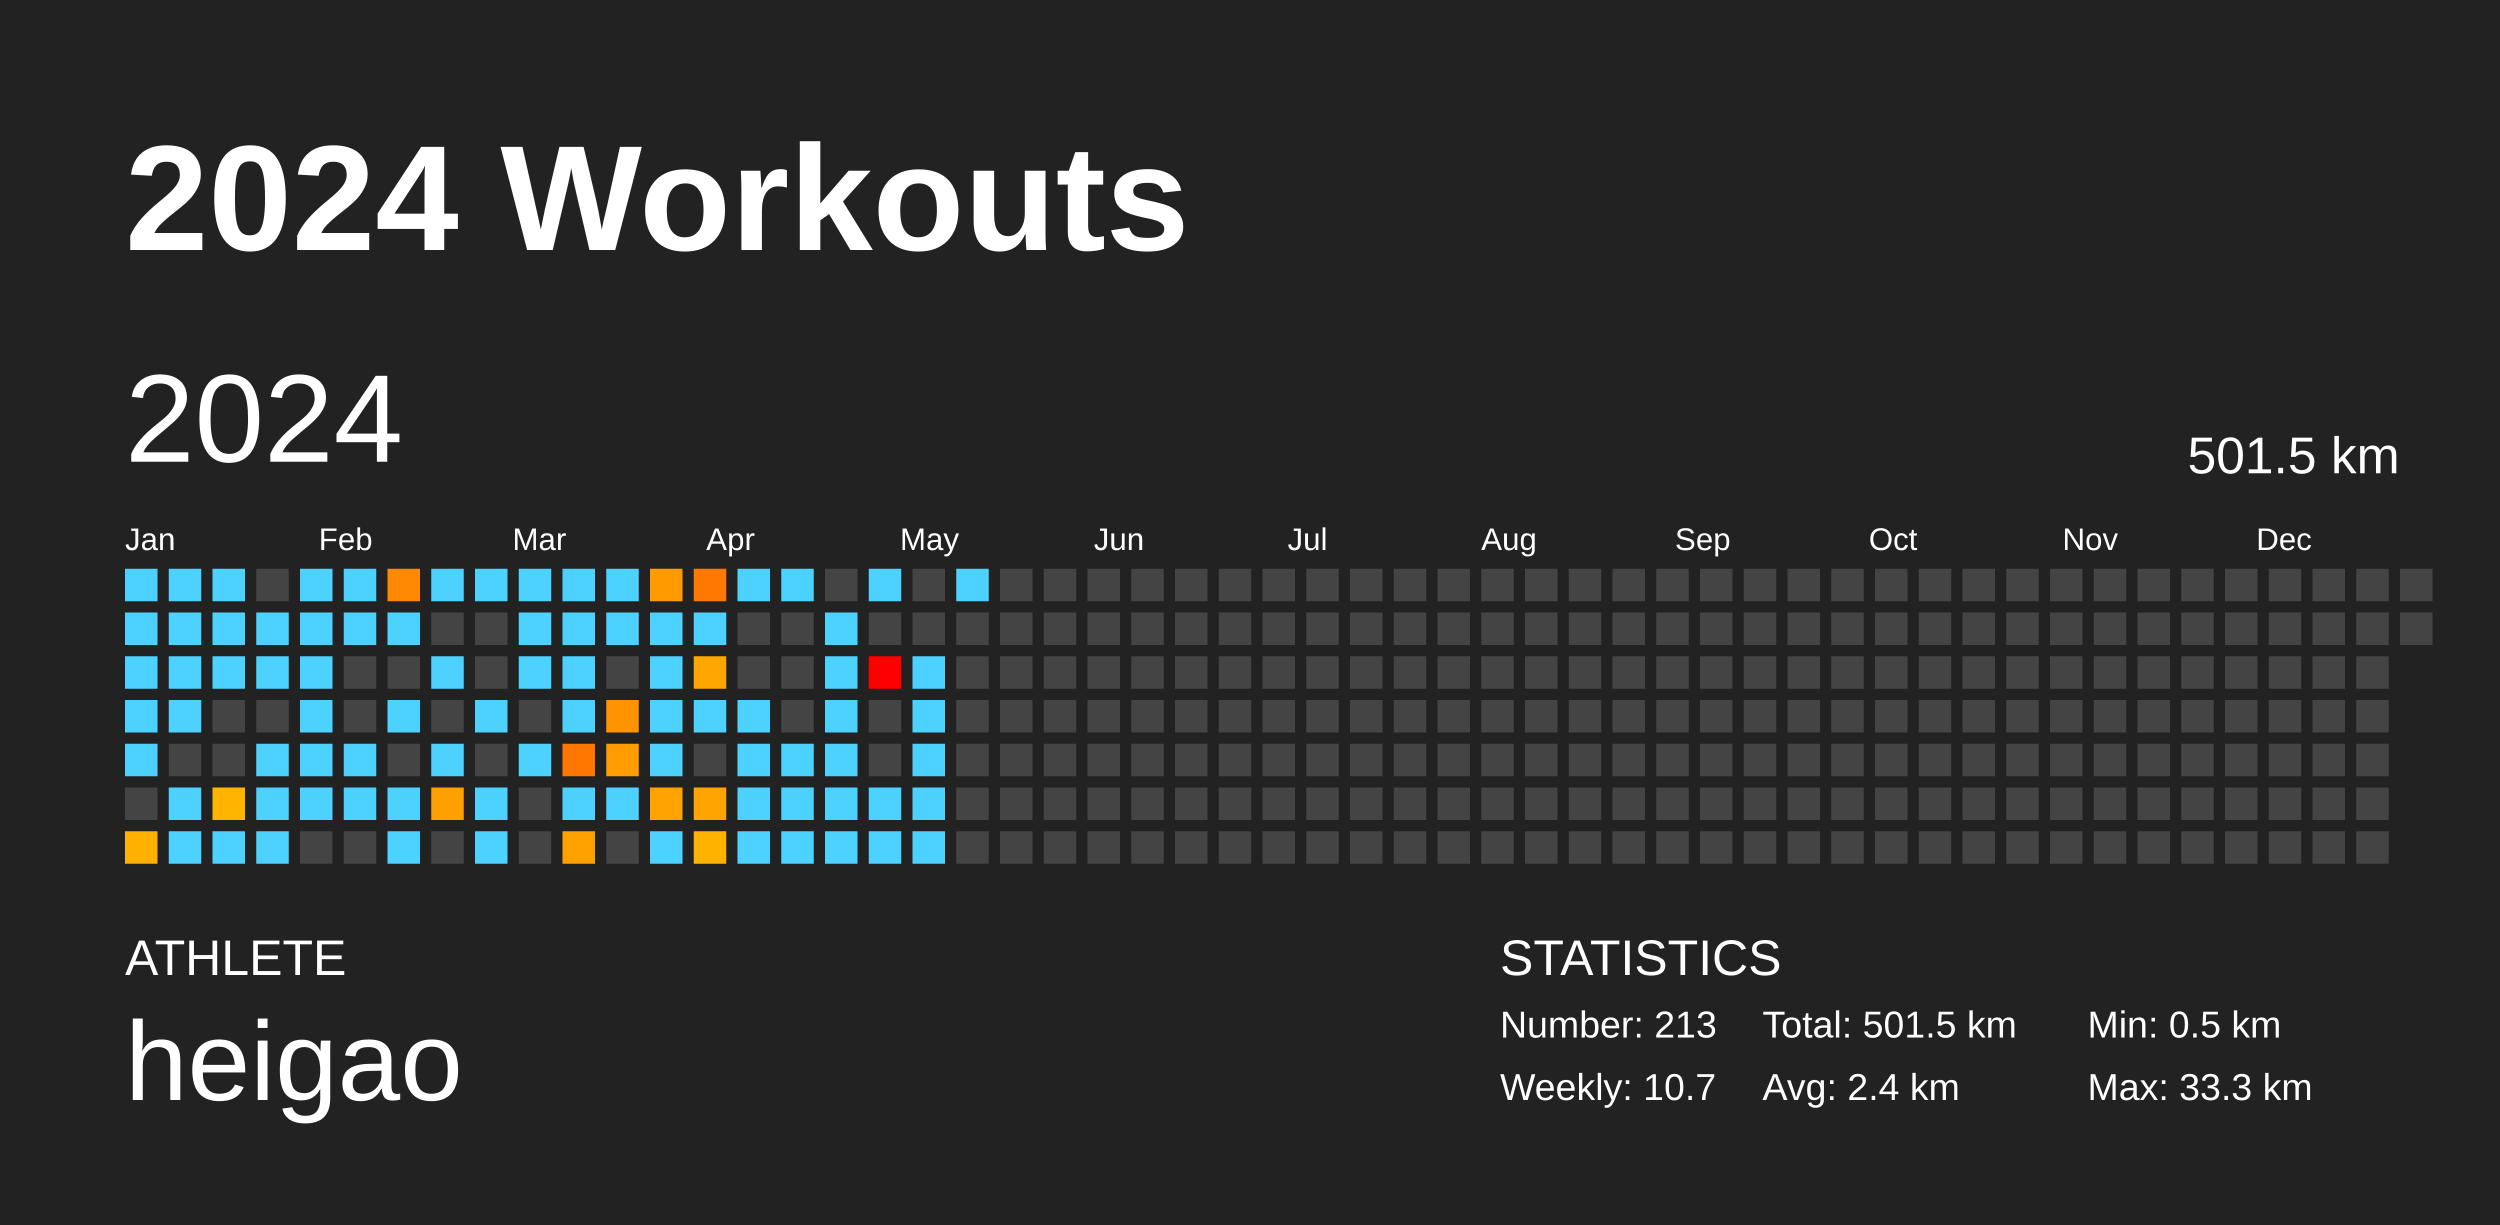
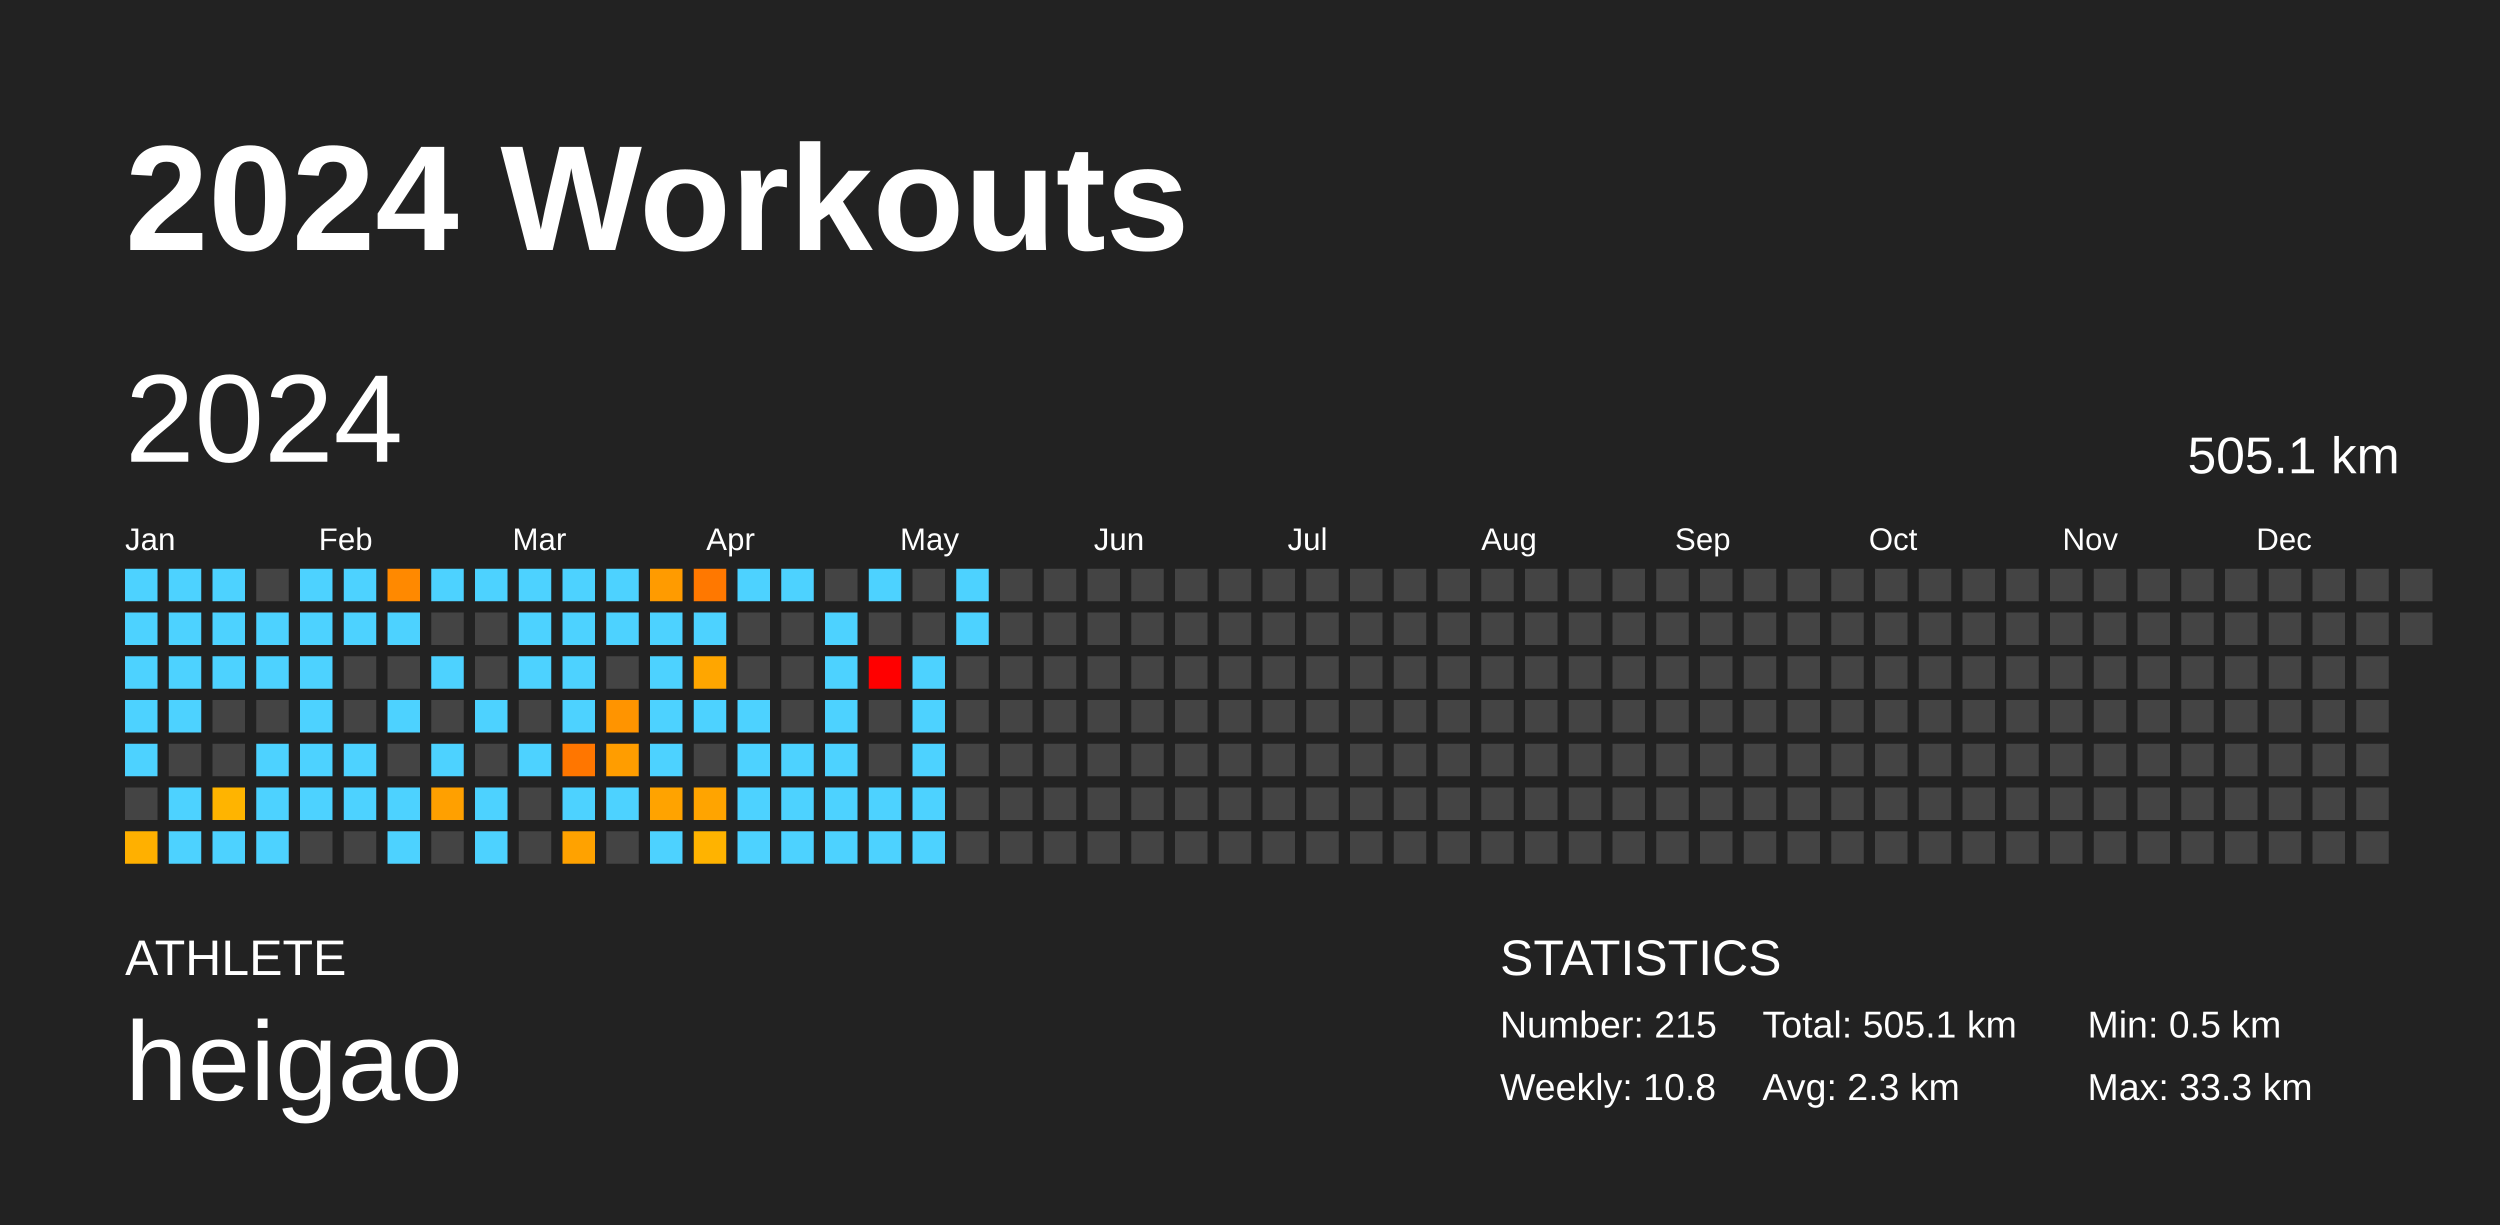
<svg xmlns="http://www.w3.org/2000/svg" baseProfile="full" height="98mm" version="1.1" viewBox="0,0,200,98" width="200mm">
  <defs />
  <rect fill="#222222" height="98" width="200" x="0" y="0" />
  <text fill="#FFFFFF" style="font-size:12px; font-family:Arial; font-weight:bold;" x="10" y="20">2024 Workouts</text>
  <text fill="#FFFFFF" style="font-size:4px; font-family:Arial" x="10" y="78">ATHLETE</text>
  <text fill="#FFFFFF" style="font-size:9px; font-family:Arial" x="10" y="88">heigao</text>
  <text fill="#FFFFFF" style="font-size:4px; font-family:Arial" x="120" y="78">STATISTICS</text>
-   <text fill="#FFFFFF" style="font-size:3px; font-family:Arial" x="120" y="83">Number: 213</text>
-   <text fill="#FFFFFF" style="font-size:3px; font-family:Arial" x="120" y="88">Weekly: 10.7</text>
-   <text fill="#FFFFFF" style="font-size:3px; font-family:Arial" x="141" y="83">Total: 501.5 km</text>
-   <text fill="#FFFFFF" style="font-size:3px; font-family:Arial" x="141" y="88">Avg: 2.4 km</text>
+   <text fill="#FFFFFF" style="font-size:3px; font-family:Arial" x="120" y="83">Number: 215</text>
+   <text fill="#FFFFFF" style="font-size:3px; font-family:Arial" x="120" y="88">Weekly: 10.8</text>
+   <text fill="#FFFFFF" style="font-size:3px; font-family:Arial" x="141" y="83">Total: 505.1 km</text>
+   <text fill="#FFFFFF" style="font-size:3px; font-family:Arial" x="141" y="88">Avg: 2.3 km</text>
  <text fill="#FFFFFF" style="font-size:3px; font-family:Arial" x="167" y="83">Min: 0.5 km</text>
  <text fill="#FFFFFF" style="font-size:3px; font-family:Arial" x="167" y="88">Max: 33.3 km</text>
  <text dominant-baseline="hanging" fill="#FFFFFF" style="font-size:10.0px; font-family:Arial;" x="10" y="30">2024</text>
-   <text dominant-baseline="hanging" fill="#FFFFFF" style="font-size:4.125px; font-family:Arial;" x="175" y="35">501.5 km</text>
+   <text dominant-baseline="hanging" fill="#FFFFFF" style="font-size:4.125px; font-family:Arial;" x="175" y="35">505.1 km</text>
  <text fill="#FFFFFF" style="font-size:2.5px; font-family:Arial" x="10.0" y="44">Jan</text>
  <text fill="#FFFFFF" style="font-size:2.5px; font-family:Arial" x="25.5" y="44">Feb</text>
  <text fill="#FFFFFF" style="font-size:2.5px; font-family:Arial" x="41.0" y="44">Mar</text>
  <text fill="#FFFFFF" style="font-size:2.5px; font-family:Arial" x="56.5" y="44">Apr</text>
  <text fill="#FFFFFF" style="font-size:2.5px; font-family:Arial" x="72.0" y="44">May</text>
  <text fill="#FFFFFF" style="font-size:2.5px; font-family:Arial" x="87.5" y="44">Jun</text>
  <text fill="#FFFFFF" style="font-size:2.5px; font-family:Arial" x="103.0" y="44">Jul</text>
  <text fill="#FFFFFF" style="font-size:2.5px; font-family:Arial" x="118.5" y="44">Aug</text>
  <text fill="#FFFFFF" style="font-size:2.5px; font-family:Arial" x="134.0" y="44">Sep</text>
  <text fill="#FFFFFF" style="font-size:2.5px; font-family:Arial" x="149.5" y="44">Oct</text>
  <text fill="#FFFFFF" style="font-size:2.5px; font-family:Arial" x="165.0" y="44">Nov</text>
  <text fill="#FFFFFF" style="font-size:2.5px; font-family:Arial" x="180.5" y="44">Dec</text>
  <rect fill="#4dd2ff" height="2.6" width="2.6" x="10.0" y="45.5" />
  <rect fill="#4dd2ff" height="2.6" width="2.6" x="10.0" y="49.0" />
  <rect fill="#4dd2ff" height="2.6" width="2.6" x="10.0" y="52.5" />
  <rect fill="#4dd2ff" height="2.6" width="2.6" x="10.0" y="56.0" />
  <rect fill="#4dd2ff" height="2.6" width="2.6" x="10.0" y="59.5" />
  <rect fill="#444444" height="2.6" width="2.6" x="10.0" y="63.0" />
  <rect fill="#ffb000" height="2.6" width="2.6" x="10.0" y="66.5" />
  <rect fill="#4dd2ff" height="2.6" width="2.6" x="13.5" y="45.5" />
  <rect fill="#4dd2ff" height="2.6" width="2.6" x="13.5" y="49.0" />
  <rect fill="#4dd2ff" height="2.6" width="2.6" x="13.5" y="52.5" />
  <rect fill="#4dd2ff" height="2.6" width="2.6" x="13.5" y="56.0" />
  <rect fill="#444444" height="2.6" width="2.6" x="13.5" y="59.5" />
  <rect fill="#4dd2ff" height="2.6" width="2.6" x="13.5" y="63.0" />
  <rect fill="#4dd2ff" height="2.6" width="2.6" x="13.5" y="66.5" />
  <rect fill="#4dd2ff" height="2.6" width="2.6" x="17.0" y="45.5" />
  <rect fill="#4dd2ff" height="2.6" width="2.6" x="17.0" y="49.0" />
  <rect fill="#4dd2ff" height="2.6" width="2.6" x="17.0" y="52.5" />
  <rect fill="#444444" height="2.6" width="2.6" x="17.0" y="56.0" />
  <rect fill="#444444" height="2.6" width="2.6" x="17.0" y="59.5" />
  <rect fill="#ffb400" height="2.6" width="2.6" x="17.0" y="63.0" />
  <rect fill="#4dd2ff" height="2.6" width="2.6" x="17.0" y="66.5" />
  <rect fill="#444444" height="2.6" width="2.6" x="20.5" y="45.5" />
  <rect fill="#4dd2ff" height="2.6" width="2.6" x="20.5" y="49.0" />
  <rect fill="#4dd2ff" height="2.6" width="2.6" x="20.5" y="52.5" />
  <rect fill="#444444" height="2.6" width="2.6" x="20.5" y="56.0" />
  <rect fill="#4dd2ff" height="2.6" width="2.6" x="20.5" y="59.5" />
  <rect fill="#4dd2ff" height="2.6" width="2.6" x="20.5" y="63.0" />
  <rect fill="#4dd2ff" height="2.6" width="2.6" x="20.5" y="66.5" />
  <rect fill="#4dd2ff" height="2.6" width="2.6" x="24.0" y="45.5" />
  <rect fill="#4dd2ff" height="2.6" width="2.6" x="24.0" y="49.0" />
  <rect fill="#4dd2ff" height="2.6" width="2.6" x="24.0" y="52.5" />
  <rect fill="#4dd2ff" height="2.6" width="2.6" x="24.0" y="56.0" />
  <rect fill="#4dd2ff" height="2.6" width="2.6" x="24.0" y="59.5" />
  <rect fill="#4dd2ff" height="2.6" width="2.6" x="24.0" y="63.0" />
  <rect fill="#444444" height="2.6" width="2.6" x="24.0" y="66.5" />
  <rect fill="#4dd2ff" height="2.6" width="2.6" x="27.5" y="45.5" />
  <rect fill="#4dd2ff" height="2.6" width="2.6" x="27.5" y="49.0" />
  <rect fill="#444444" height="2.6" width="2.6" x="27.5" y="52.5" />
  <rect fill="#444444" height="2.6" width="2.6" x="27.5" y="56.0" />
  <rect fill="#4dd2ff" height="2.6" width="2.6" x="27.5" y="59.5" />
  <rect fill="#4dd2ff" height="2.6" width="2.6" x="27.5" y="63.0" />
  <rect fill="#444444" height="2.6" width="2.6" x="27.5" y="66.5" />
  <rect fill="#ff8900" height="2.6" width="2.6" x="31.0" y="45.5" />
  <rect fill="#4dd2ff" height="2.6" width="2.6" x="31.0" y="49.0" />
  <rect fill="#444444" height="2.6" width="2.6" x="31.0" y="52.5" />
  <rect fill="#4dd2ff" height="2.6" width="2.6" x="31.0" y="56.0" />
  <rect fill="#444444" height="2.6" width="2.6" x="31.0" y="59.5" />
  <rect fill="#4dd2ff" height="2.6" width="2.6" x="31.0" y="63.0" />
  <rect fill="#4dd2ff" height="2.6" width="2.6" x="31.0" y="66.5" />
  <rect fill="#4dd2ff" height="2.6" width="2.6" x="34.5" y="45.5" />
  <rect fill="#444444" height="2.6" width="2.6" x="34.5" y="49.0" />
  <rect fill="#4dd2ff" height="2.6" width="2.6" x="34.5" y="52.5" />
  <rect fill="#444444" height="2.6" width="2.6" x="34.5" y="56.0" />
  <rect fill="#4dd2ff" height="2.6" width="2.6" x="34.5" y="59.5" />
  <rect fill="#ffa000" height="2.6" width="2.6" x="34.5" y="63.0" />
  <rect fill="#444444" height="2.6" width="2.6" x="34.5" y="66.5" />
  <rect fill="#4dd2ff" height="2.6" width="2.6" x="38.0" y="45.5" />
  <rect fill="#444444" height="2.6" width="2.6" x="38.0" y="49.0" />
  <rect fill="#444444" height="2.6" width="2.6" x="38.0" y="52.5" />
  <rect fill="#4dd2ff" height="2.6" width="2.6" x="38.0" y="56.0" />
  <rect fill="#444444" height="2.6" width="2.6" x="38.0" y="59.5" />
  <rect fill="#4dd2ff" height="2.6" width="2.6" x="38.0" y="63.0" />
  <rect fill="#4dd2ff" height="2.6" width="2.6" x="38.0" y="66.5" />
  <rect fill="#4dd2ff" height="2.6" width="2.6" x="41.5" y="45.5" />
  <rect fill="#4dd2ff" height="2.6" width="2.6" x="41.5" y="49.0" />
  <rect fill="#4dd2ff" height="2.6" width="2.6" x="41.5" y="52.5" />
  <rect fill="#444444" height="2.6" width="2.6" x="41.5" y="56.0" />
  <rect fill="#4dd2ff" height="2.6" width="2.6" x="41.5" y="59.5" />
  <rect fill="#444444" height="2.6" width="2.6" x="41.5" y="63.0" />
  <rect fill="#444444" height="2.6" width="2.6" x="41.5" y="66.5" />
  <rect fill="#4dd2ff" height="2.6" width="2.6" x="45.0" y="45.5" />
  <rect fill="#4dd2ff" height="2.6" width="2.6" x="45.0" y="49.0" />
  <rect fill="#4dd2ff" height="2.6" width="2.6" x="45.0" y="52.5" />
  <rect fill="#4dd2ff" height="2.6" width="2.6" x="45.0" y="56.0" />
  <rect fill="#ff7600" height="2.6" width="2.6" x="45.0" y="59.5" />
  <rect fill="#4dd2ff" height="2.6" width="2.6" x="45.0" y="63.0" />
  <rect fill="#ffa200" height="2.6" width="2.6" x="45.0" y="66.5" />
  <rect fill="#4dd2ff" height="2.6" width="2.6" x="48.5" y="45.5" />
  <rect fill="#4dd2ff" height="2.6" width="2.6" x="48.5" y="49.0" />
  <rect fill="#444444" height="2.6" width="2.6" x="48.5" y="52.5" />
  <rect fill="#ff9400" height="2.6" width="2.6" x="48.5" y="56.0" />
  <rect fill="#ff9d00" height="2.6" width="2.6" x="48.5" y="59.5" />
  <rect fill="#4dd2ff" height="2.6" width="2.6" x="48.5" y="63.0" />
  <rect fill="#444444" height="2.6" width="2.6" x="48.5" y="66.5" />
  <rect fill="#ff9b00" height="2.6" width="2.6" x="52.0" y="45.5" />
  <rect fill="#4dd2ff" height="2.6" width="2.6" x="52.0" y="49.0" />
  <rect fill="#4dd2ff" height="2.6" width="2.6" x="52.0" y="52.5" />
  <rect fill="#4dd2ff" height="2.6" width="2.6" x="52.0" y="56.0" />
  <rect fill="#4dd2ff" height="2.6" width="2.6" x="52.0" y="59.5" />
  <rect fill="#ffa300" height="2.6" width="2.6" x="52.0" y="63.0" />
  <rect fill="#4dd2ff" height="2.6" width="2.6" x="52.0" y="66.5" />
  <rect fill="#ff7800" height="2.6" width="2.6" x="55.5" y="45.5" />
  <rect fill="#4dd2ff" height="2.6" width="2.6" x="55.5" y="49.0" />
  <rect fill="#ffa600" height="2.6" width="2.6" x="55.5" y="52.5" />
  <rect fill="#4dd2ff" height="2.6" width="2.6" x="55.5" y="56.0" />
  <rect fill="#444444" height="2.6" width="2.6" x="55.5" y="59.5" />
  <rect fill="#ffa400" height="2.6" width="2.6" x="55.5" y="63.0" />
  <rect fill="#ffb300" height="2.6" width="2.6" x="55.5" y="66.5" />
  <rect fill="#4dd2ff" height="2.6" width="2.6" x="59.0" y="45.5" />
  <rect fill="#444444" height="2.6" width="2.6" x="59.0" y="49.0" />
  <rect fill="#444444" height="2.6" width="2.6" x="59.0" y="52.5" />
  <rect fill="#4dd2ff" height="2.6" width="2.6" x="59.0" y="56.0" />
  <rect fill="#4dd2ff" height="2.6" width="2.6" x="59.0" y="59.5" />
  <rect fill="#4dd2ff" height="2.6" width="2.6" x="59.0" y="63.0" />
  <rect fill="#4dd2ff" height="2.6" width="2.6" x="59.0" y="66.5" />
  <rect fill="#4dd2ff" height="2.6" width="2.6" x="62.5" y="45.5" />
  <rect fill="#444444" height="2.6" width="2.6" x="62.5" y="49.0" />
  <rect fill="#444444" height="2.6" width="2.6" x="62.5" y="52.5" />
  <rect fill="#444444" height="2.6" width="2.6" x="62.5" y="56.0" />
  <rect fill="#4dd2ff" height="2.6" width="2.6" x="62.5" y="59.5" />
  <rect fill="#4dd2ff" height="2.6" width="2.6" x="62.5" y="63.0" />
  <rect fill="#4dd2ff" height="2.6" width="2.6" x="62.5" y="66.5" />
  <rect fill="#444444" height="2.6" width="2.6" x="66.0" y="45.5" />
  <rect fill="#4dd2ff" height="2.6" width="2.6" x="66.0" y="49.0" />
  <rect fill="#4dd2ff" height="2.6" width="2.6" x="66.0" y="52.5" />
  <rect fill="#4dd2ff" height="2.6" width="2.6" x="66.0" y="56.0" />
  <rect fill="#4dd2ff" height="2.6" width="2.6" x="66.0" y="59.5" />
  <rect fill="#4dd2ff" height="2.6" width="2.6" x="66.0" y="63.0" />
  <rect fill="#4dd2ff" height="2.6" width="2.6" x="66.0" y="66.5" />
  <rect fill="#4dd2ff" height="2.6" width="2.6" x="69.5" y="45.5" />
  <rect fill="#444444" height="2.6" width="2.6" x="69.5" y="49.0" />
  <rect fill="red" height="2.6" width="2.6" x="69.5" y="52.5" />
  <rect fill="#444444" height="2.6" width="2.6" x="69.5" y="56.0" />
  <rect fill="#444444" height="2.6" width="2.6" x="69.5" y="59.5" />
  <rect fill="#4dd2ff" height="2.6" width="2.6" x="69.5" y="63.0" />
  <rect fill="#4dd2ff" height="2.6" width="2.6" x="69.5" y="66.5" />
  <rect fill="#444444" height="2.6" width="2.6" x="73.0" y="45.5" />
  <rect fill="#444444" height="2.6" width="2.6" x="73.0" y="49.0" />
  <rect fill="#4dd2ff" height="2.6" width="2.6" x="73.0" y="52.5" />
  <rect fill="#4dd2ff" height="2.6" width="2.6" x="73.0" y="56.0" />
  <rect fill="#4dd2ff" height="2.6" width="2.6" x="73.0" y="59.5" />
  <rect fill="#4dd2ff" height="2.6" width="2.6" x="73.0" y="63.0" />
  <rect fill="#4dd2ff" height="2.6" width="2.6" x="73.0" y="66.5" />
  <rect fill="#4dd2ff" height="2.6" width="2.6" x="76.5" y="45.5" />
-   <rect fill="#444444" height="2.6" width="2.6" x="76.5" y="49.0" />
+   <rect fill="#4dd2ff" height="2.6" width="2.6" x="76.5" y="49.0" />
  <rect fill="#444444" height="2.6" width="2.6" x="76.5" y="52.5" />
  <rect fill="#444444" height="2.6" width="2.6" x="76.5" y="56.0" />
  <rect fill="#444444" height="2.6" width="2.6" x="76.5" y="59.5" />
  <rect fill="#444444" height="2.6" width="2.6" x="76.5" y="63.0" />
  <rect fill="#444444" height="2.6" width="2.6" x="76.5" y="66.5" />
  <rect fill="#444444" height="2.6" width="2.6" x="80.0" y="45.5" />
  <rect fill="#444444" height="2.6" width="2.6" x="80.0" y="49.0" />
  <rect fill="#444444" height="2.6" width="2.6" x="80.0" y="52.5" />
  <rect fill="#444444" height="2.6" width="2.6" x="80.0" y="56.0" />
  <rect fill="#444444" height="2.6" width="2.6" x="80.0" y="59.5" />
  <rect fill="#444444" height="2.6" width="2.6" x="80.0" y="63.0" />
  <rect fill="#444444" height="2.6" width="2.6" x="80.0" y="66.5" />
  <rect fill="#444444" height="2.6" width="2.6" x="83.5" y="45.5" />
  <rect fill="#444444" height="2.6" width="2.6" x="83.5" y="49.0" />
  <rect fill="#444444" height="2.6" width="2.6" x="83.5" y="52.5" />
  <rect fill="#444444" height="2.6" width="2.6" x="83.5" y="56.0" />
  <rect fill="#444444" height="2.6" width="2.6" x="83.5" y="59.5" />
  <rect fill="#444444" height="2.6" width="2.6" x="83.5" y="63.0" />
  <rect fill="#444444" height="2.6" width="2.6" x="83.5" y="66.5" />
  <rect fill="#444444" height="2.6" width="2.6" x="87.0" y="45.5" />
  <rect fill="#444444" height="2.6" width="2.6" x="87.0" y="49.0" />
  <rect fill="#444444" height="2.6" width="2.6" x="87.0" y="52.5" />
  <rect fill="#444444" height="2.6" width="2.6" x="87.0" y="56.0" />
  <rect fill="#444444" height="2.6" width="2.6" x="87.0" y="59.5" />
  <rect fill="#444444" height="2.6" width="2.6" x="87.0" y="63.0" />
  <rect fill="#444444" height="2.6" width="2.6" x="87.0" y="66.5" />
  <rect fill="#444444" height="2.6" width="2.6" x="90.5" y="45.5" />
  <rect fill="#444444" height="2.6" width="2.6" x="90.5" y="49.0" />
  <rect fill="#444444" height="2.6" width="2.6" x="90.5" y="52.5" />
  <rect fill="#444444" height="2.6" width="2.6" x="90.5" y="56.0" />
  <rect fill="#444444" height="2.6" width="2.6" x="90.5" y="59.5" />
  <rect fill="#444444" height="2.6" width="2.6" x="90.5" y="63.0" />
  <rect fill="#444444" height="2.6" width="2.6" x="90.5" y="66.5" />
  <rect fill="#444444" height="2.6" width="2.6" x="94.0" y="45.5" />
  <rect fill="#444444" height="2.6" width="2.6" x="94.0" y="49.0" />
  <rect fill="#444444" height="2.6" width="2.6" x="94.0" y="52.5" />
  <rect fill="#444444" height="2.6" width="2.6" x="94.0" y="56.0" />
  <rect fill="#444444" height="2.6" width="2.6" x="94.0" y="59.5" />
  <rect fill="#444444" height="2.6" width="2.6" x="94.0" y="63.0" />
  <rect fill="#444444" height="2.6" width="2.6" x="94.0" y="66.5" />
  <rect fill="#444444" height="2.6" width="2.6" x="97.5" y="45.5" />
  <rect fill="#444444" height="2.6" width="2.6" x="97.5" y="49.0" />
  <rect fill="#444444" height="2.6" width="2.6" x="97.5" y="52.5" />
  <rect fill="#444444" height="2.6" width="2.6" x="97.5" y="56.0" />
  <rect fill="#444444" height="2.6" width="2.6" x="97.5" y="59.5" />
  <rect fill="#444444" height="2.6" width="2.6" x="97.5" y="63.0" />
  <rect fill="#444444" height="2.6" width="2.6" x="97.5" y="66.5" />
  <rect fill="#444444" height="2.6" width="2.6" x="101.0" y="45.5" />
  <rect fill="#444444" height="2.6" width="2.6" x="101.0" y="49.0" />
  <rect fill="#444444" height="2.6" width="2.6" x="101.0" y="52.5" />
  <rect fill="#444444" height="2.6" width="2.6" x="101.0" y="56.0" />
  <rect fill="#444444" height="2.6" width="2.6" x="101.0" y="59.5" />
  <rect fill="#444444" height="2.6" width="2.6" x="101.0" y="63.0" />
  <rect fill="#444444" height="2.6" width="2.6" x="101.0" y="66.5" />
  <rect fill="#444444" height="2.6" width="2.6" x="104.5" y="45.5" />
  <rect fill="#444444" height="2.6" width="2.6" x="104.5" y="49.0" />
  <rect fill="#444444" height="2.6" width="2.6" x="104.5" y="52.5" />
  <rect fill="#444444" height="2.6" width="2.6" x="104.5" y="56.0" />
  <rect fill="#444444" height="2.6" width="2.6" x="104.5" y="59.5" />
  <rect fill="#444444" height="2.6" width="2.6" x="104.5" y="63.0" />
  <rect fill="#444444" height="2.6" width="2.6" x="104.5" y="66.5" />
  <rect fill="#444444" height="2.6" width="2.6" x="108.0" y="45.5" />
  <rect fill="#444444" height="2.6" width="2.6" x="108.0" y="49.0" />
  <rect fill="#444444" height="2.6" width="2.6" x="108.0" y="52.5" />
  <rect fill="#444444" height="2.6" width="2.6" x="108.0" y="56.0" />
  <rect fill="#444444" height="2.6" width="2.6" x="108.0" y="59.5" />
  <rect fill="#444444" height="2.6" width="2.6" x="108.0" y="63.0" />
  <rect fill="#444444" height="2.6" width="2.6" x="108.0" y="66.5" />
  <rect fill="#444444" height="2.6" width="2.6" x="111.5" y="45.5" />
  <rect fill="#444444" height="2.6" width="2.6" x="111.5" y="49.0" />
  <rect fill="#444444" height="2.6" width="2.6" x="111.5" y="52.5" />
  <rect fill="#444444" height="2.6" width="2.6" x="111.5" y="56.0" />
  <rect fill="#444444" height="2.6" width="2.6" x="111.5" y="59.5" />
  <rect fill="#444444" height="2.6" width="2.6" x="111.5" y="63.0" />
  <rect fill="#444444" height="2.6" width="2.6" x="111.5" y="66.5" />
  <rect fill="#444444" height="2.6" width="2.6" x="115.0" y="45.5" />
  <rect fill="#444444" height="2.6" width="2.6" x="115.0" y="49.0" />
  <rect fill="#444444" height="2.6" width="2.6" x="115.0" y="52.5" />
  <rect fill="#444444" height="2.6" width="2.6" x="115.0" y="56.0" />
  <rect fill="#444444" height="2.6" width="2.6" x="115.0" y="59.5" />
  <rect fill="#444444" height="2.6" width="2.6" x="115.0" y="63.0" />
  <rect fill="#444444" height="2.6" width="2.6" x="115.0" y="66.5" />
  <rect fill="#444444" height="2.6" width="2.6" x="118.5" y="45.5" />
  <rect fill="#444444" height="2.6" width="2.6" x="118.5" y="49.0" />
  <rect fill="#444444" height="2.6" width="2.6" x="118.5" y="52.5" />
  <rect fill="#444444" height="2.6" width="2.6" x="118.5" y="56.0" />
  <rect fill="#444444" height="2.6" width="2.6" x="118.5" y="59.5" />
  <rect fill="#444444" height="2.6" width="2.6" x="118.5" y="63.0" />
  <rect fill="#444444" height="2.6" width="2.6" x="118.5" y="66.5" />
  <rect fill="#444444" height="2.6" width="2.6" x="122.0" y="45.5" />
  <rect fill="#444444" height="2.6" width="2.6" x="122.0" y="49.0" />
  <rect fill="#444444" height="2.6" width="2.6" x="122.0" y="52.5" />
  <rect fill="#444444" height="2.6" width="2.6" x="122.0" y="56.0" />
  <rect fill="#444444" height="2.6" width="2.6" x="122.0" y="59.5" />
  <rect fill="#444444" height="2.6" width="2.6" x="122.0" y="63.0" />
  <rect fill="#444444" height="2.6" width="2.6" x="122.0" y="66.5" />
  <rect fill="#444444" height="2.6" width="2.6" x="125.5" y="45.5" />
  <rect fill="#444444" height="2.6" width="2.6" x="125.5" y="49.0" />
  <rect fill="#444444" height="2.6" width="2.6" x="125.5" y="52.5" />
  <rect fill="#444444" height="2.6" width="2.6" x="125.5" y="56.0" />
  <rect fill="#444444" height="2.6" width="2.6" x="125.5" y="59.5" />
  <rect fill="#444444" height="2.6" width="2.6" x="125.5" y="63.0" />
  <rect fill="#444444" height="2.6" width="2.6" x="125.5" y="66.5" />
  <rect fill="#444444" height="2.6" width="2.6" x="129.0" y="45.5" />
  <rect fill="#444444" height="2.6" width="2.6" x="129.0" y="49.0" />
  <rect fill="#444444" height="2.6" width="2.6" x="129.0" y="52.5" />
  <rect fill="#444444" height="2.6" width="2.6" x="129.0" y="56.0" />
  <rect fill="#444444" height="2.6" width="2.6" x="129.0" y="59.5" />
  <rect fill="#444444" height="2.6" width="2.6" x="129.0" y="63.0" />
  <rect fill="#444444" height="2.6" width="2.6" x="129.0" y="66.5" />
  <rect fill="#444444" height="2.6" width="2.6" x="132.5" y="45.5" />
  <rect fill="#444444" height="2.6" width="2.6" x="132.5" y="49.0" />
  <rect fill="#444444" height="2.6" width="2.6" x="132.5" y="52.5" />
  <rect fill="#444444" height="2.6" width="2.6" x="132.5" y="56.0" />
  <rect fill="#444444" height="2.6" width="2.6" x="132.5" y="59.5" />
  <rect fill="#444444" height="2.6" width="2.6" x="132.5" y="63.0" />
  <rect fill="#444444" height="2.6" width="2.6" x="132.5" y="66.5" />
  <rect fill="#444444" height="2.6" width="2.6" x="136.0" y="45.5" />
  <rect fill="#444444" height="2.6" width="2.6" x="136.0" y="49.0" />
  <rect fill="#444444" height="2.6" width="2.6" x="136.0" y="52.5" />
  <rect fill="#444444" height="2.6" width="2.6" x="136.0" y="56.0" />
  <rect fill="#444444" height="2.6" width="2.6" x="136.0" y="59.5" />
  <rect fill="#444444" height="2.6" width="2.6" x="136.0" y="63.0" />
  <rect fill="#444444" height="2.6" width="2.6" x="136.0" y="66.5" />
  <rect fill="#444444" height="2.6" width="2.6" x="139.5" y="45.5" />
  <rect fill="#444444" height="2.6" width="2.6" x="139.5" y="49.0" />
  <rect fill="#444444" height="2.6" width="2.6" x="139.5" y="52.5" />
  <rect fill="#444444" height="2.6" width="2.6" x="139.5" y="56.0" />
  <rect fill="#444444" height="2.6" width="2.6" x="139.5" y="59.5" />
  <rect fill="#444444" height="2.6" width="2.6" x="139.5" y="63.0" />
  <rect fill="#444444" height="2.6" width="2.6" x="139.5" y="66.5" />
  <rect fill="#444444" height="2.6" width="2.6" x="143.0" y="45.5" />
  <rect fill="#444444" height="2.6" width="2.6" x="143.0" y="49.0" />
  <rect fill="#444444" height="2.6" width="2.6" x="143.0" y="52.5" />
  <rect fill="#444444" height="2.6" width="2.6" x="143.0" y="56.0" />
  <rect fill="#444444" height="2.6" width="2.6" x="143.0" y="59.5" />
  <rect fill="#444444" height="2.6" width="2.6" x="143.0" y="63.0" />
  <rect fill="#444444" height="2.6" width="2.6" x="143.0" y="66.5" />
  <rect fill="#444444" height="2.6" width="2.6" x="146.5" y="45.5" />
  <rect fill="#444444" height="2.6" width="2.6" x="146.5" y="49.0" />
  <rect fill="#444444" height="2.6" width="2.6" x="146.5" y="52.5" />
  <rect fill="#444444" height="2.6" width="2.6" x="146.5" y="56.0" />
  <rect fill="#444444" height="2.6" width="2.6" x="146.5" y="59.5" />
  <rect fill="#444444" height="2.6" width="2.6" x="146.5" y="63.0" />
  <rect fill="#444444" height="2.6" width="2.6" x="146.5" y="66.5" />
  <rect fill="#444444" height="2.6" width="2.6" x="150.0" y="45.5" />
  <rect fill="#444444" height="2.6" width="2.6" x="150.0" y="49.0" />
  <rect fill="#444444" height="2.6" width="2.6" x="150.0" y="52.5" />
  <rect fill="#444444" height="2.6" width="2.6" x="150.0" y="56.0" />
  <rect fill="#444444" height="2.6" width="2.6" x="150.0" y="59.5" />
  <rect fill="#444444" height="2.6" width="2.6" x="150.0" y="63.0" />
  <rect fill="#444444" height="2.6" width="2.6" x="150.0" y="66.5" />
  <rect fill="#444444" height="2.6" width="2.6" x="153.5" y="45.5" />
  <rect fill="#444444" height="2.6" width="2.6" x="153.5" y="49.0" />
  <rect fill="#444444" height="2.6" width="2.6" x="153.5" y="52.5" />
  <rect fill="#444444" height="2.6" width="2.6" x="153.5" y="56.0" />
  <rect fill="#444444" height="2.6" width="2.6" x="153.5" y="59.5" />
  <rect fill="#444444" height="2.6" width="2.6" x="153.5" y="63.0" />
  <rect fill="#444444" height="2.6" width="2.6" x="153.5" y="66.5" />
  <rect fill="#444444" height="2.6" width="2.6" x="157.0" y="45.5" />
  <rect fill="#444444" height="2.6" width="2.6" x="157.0" y="49.0" />
  <rect fill="#444444" height="2.6" width="2.6" x="157.0" y="52.5" />
  <rect fill="#444444" height="2.6" width="2.6" x="157.0" y="56.0" />
  <rect fill="#444444" height="2.6" width="2.6" x="157.0" y="59.5" />
  <rect fill="#444444" height="2.6" width="2.6" x="157.0" y="63.0" />
  <rect fill="#444444" height="2.6" width="2.6" x="157.0" y="66.5" />
  <rect fill="#444444" height="2.6" width="2.6" x="160.5" y="45.5" />
  <rect fill="#444444" height="2.6" width="2.6" x="160.5" y="49.0" />
  <rect fill="#444444" height="2.6" width="2.6" x="160.5" y="52.5" />
  <rect fill="#444444" height="2.6" width="2.6" x="160.5" y="56.0" />
  <rect fill="#444444" height="2.6" width="2.6" x="160.5" y="59.5" />
  <rect fill="#444444" height="2.6" width="2.6" x="160.5" y="63.0" />
  <rect fill="#444444" height="2.6" width="2.6" x="160.5" y="66.5" />
  <rect fill="#444444" height="2.6" width="2.6" x="164.0" y="45.5" />
  <rect fill="#444444" height="2.6" width="2.6" x="164.0" y="49.0" />
  <rect fill="#444444" height="2.6" width="2.6" x="164.0" y="52.5" />
  <rect fill="#444444" height="2.6" width="2.6" x="164.0" y="56.0" />
  <rect fill="#444444" height="2.6" width="2.6" x="164.0" y="59.5" />
  <rect fill="#444444" height="2.6" width="2.6" x="164.0" y="63.0" />
  <rect fill="#444444" height="2.6" width="2.6" x="164.0" y="66.5" />
  <rect fill="#444444" height="2.6" width="2.6" x="167.5" y="45.5" />
  <rect fill="#444444" height="2.6" width="2.6" x="167.5" y="49.0" />
  <rect fill="#444444" height="2.6" width="2.6" x="167.5" y="52.5" />
  <rect fill="#444444" height="2.6" width="2.6" x="167.5" y="56.0" />
  <rect fill="#444444" height="2.6" width="2.6" x="167.5" y="59.5" />
  <rect fill="#444444" height="2.6" width="2.6" x="167.5" y="63.0" />
  <rect fill="#444444" height="2.6" width="2.6" x="167.5" y="66.5" />
  <rect fill="#444444" height="2.6" width="2.6" x="171.0" y="45.5" />
  <rect fill="#444444" height="2.6" width="2.6" x="171.0" y="49.0" />
  <rect fill="#444444" height="2.6" width="2.6" x="171.0" y="52.5" />
  <rect fill="#444444" height="2.6" width="2.6" x="171.0" y="56.0" />
  <rect fill="#444444" height="2.6" width="2.6" x="171.0" y="59.5" />
  <rect fill="#444444" height="2.6" width="2.6" x="171.0" y="63.0" />
  <rect fill="#444444" height="2.6" width="2.6" x="171.0" y="66.5" />
  <rect fill="#444444" height="2.6" width="2.6" x="174.5" y="45.5" />
  <rect fill="#444444" height="2.6" width="2.6" x="174.5" y="49.0" />
  <rect fill="#444444" height="2.6" width="2.6" x="174.5" y="52.5" />
  <rect fill="#444444" height="2.6" width="2.6" x="174.5" y="56.0" />
  <rect fill="#444444" height="2.6" width="2.6" x="174.5" y="59.5" />
  <rect fill="#444444" height="2.6" width="2.6" x="174.5" y="63.0" />
  <rect fill="#444444" height="2.6" width="2.6" x="174.5" y="66.5" />
  <rect fill="#444444" height="2.6" width="2.6" x="178.0" y="45.5" />
  <rect fill="#444444" height="2.6" width="2.6" x="178.0" y="49.0" />
  <rect fill="#444444" height="2.6" width="2.6" x="178.0" y="52.5" />
  <rect fill="#444444" height="2.6" width="2.6" x="178.0" y="56.0" />
  <rect fill="#444444" height="2.6" width="2.6" x="178.0" y="59.5" />
  <rect fill="#444444" height="2.6" width="2.6" x="178.0" y="63.0" />
  <rect fill="#444444" height="2.6" width="2.6" x="178.0" y="66.5" />
  <rect fill="#444444" height="2.6" width="2.6" x="181.5" y="45.5" />
  <rect fill="#444444" height="2.6" width="2.6" x="181.5" y="49.0" />
  <rect fill="#444444" height="2.6" width="2.6" x="181.5" y="52.5" />
  <rect fill="#444444" height="2.6" width="2.6" x="181.5" y="56.0" />
  <rect fill="#444444" height="2.6" width="2.6" x="181.5" y="59.5" />
  <rect fill="#444444" height="2.6" width="2.6" x="181.5" y="63.0" />
  <rect fill="#444444" height="2.6" width="2.6" x="181.5" y="66.5" />
  <rect fill="#444444" height="2.6" width="2.6" x="185.0" y="45.5" />
  <rect fill="#444444" height="2.6" width="2.6" x="185.0" y="49.0" />
  <rect fill="#444444" height="2.6" width="2.6" x="185.0" y="52.5" />
  <rect fill="#444444" height="2.6" width="2.6" x="185.0" y="56.0" />
  <rect fill="#444444" height="2.6" width="2.6" x="185.0" y="59.5" />
  <rect fill="#444444" height="2.6" width="2.6" x="185.0" y="63.0" />
  <rect fill="#444444" height="2.6" width="2.6" x="185.0" y="66.5" />
  <rect fill="#444444" height="2.6" width="2.6" x="188.5" y="45.5" />
  <rect fill="#444444" height="2.6" width="2.6" x="188.5" y="49.0" />
  <rect fill="#444444" height="2.6" width="2.6" x="188.5" y="52.5" />
  <rect fill="#444444" height="2.6" width="2.6" x="188.5" y="56.0" />
  <rect fill="#444444" height="2.6" width="2.6" x="188.5" y="59.5" />
  <rect fill="#444444" height="2.6" width="2.6" x="188.5" y="63.0" />
  <rect fill="#444444" height="2.6" width="2.6" x="188.5" y="66.5" />
  <rect fill="#444444" height="2.6" width="2.6" x="192.0" y="45.5" />
  <rect fill="#444444" height="2.6" width="2.6" x="192.0" y="49.0" />
</svg>
